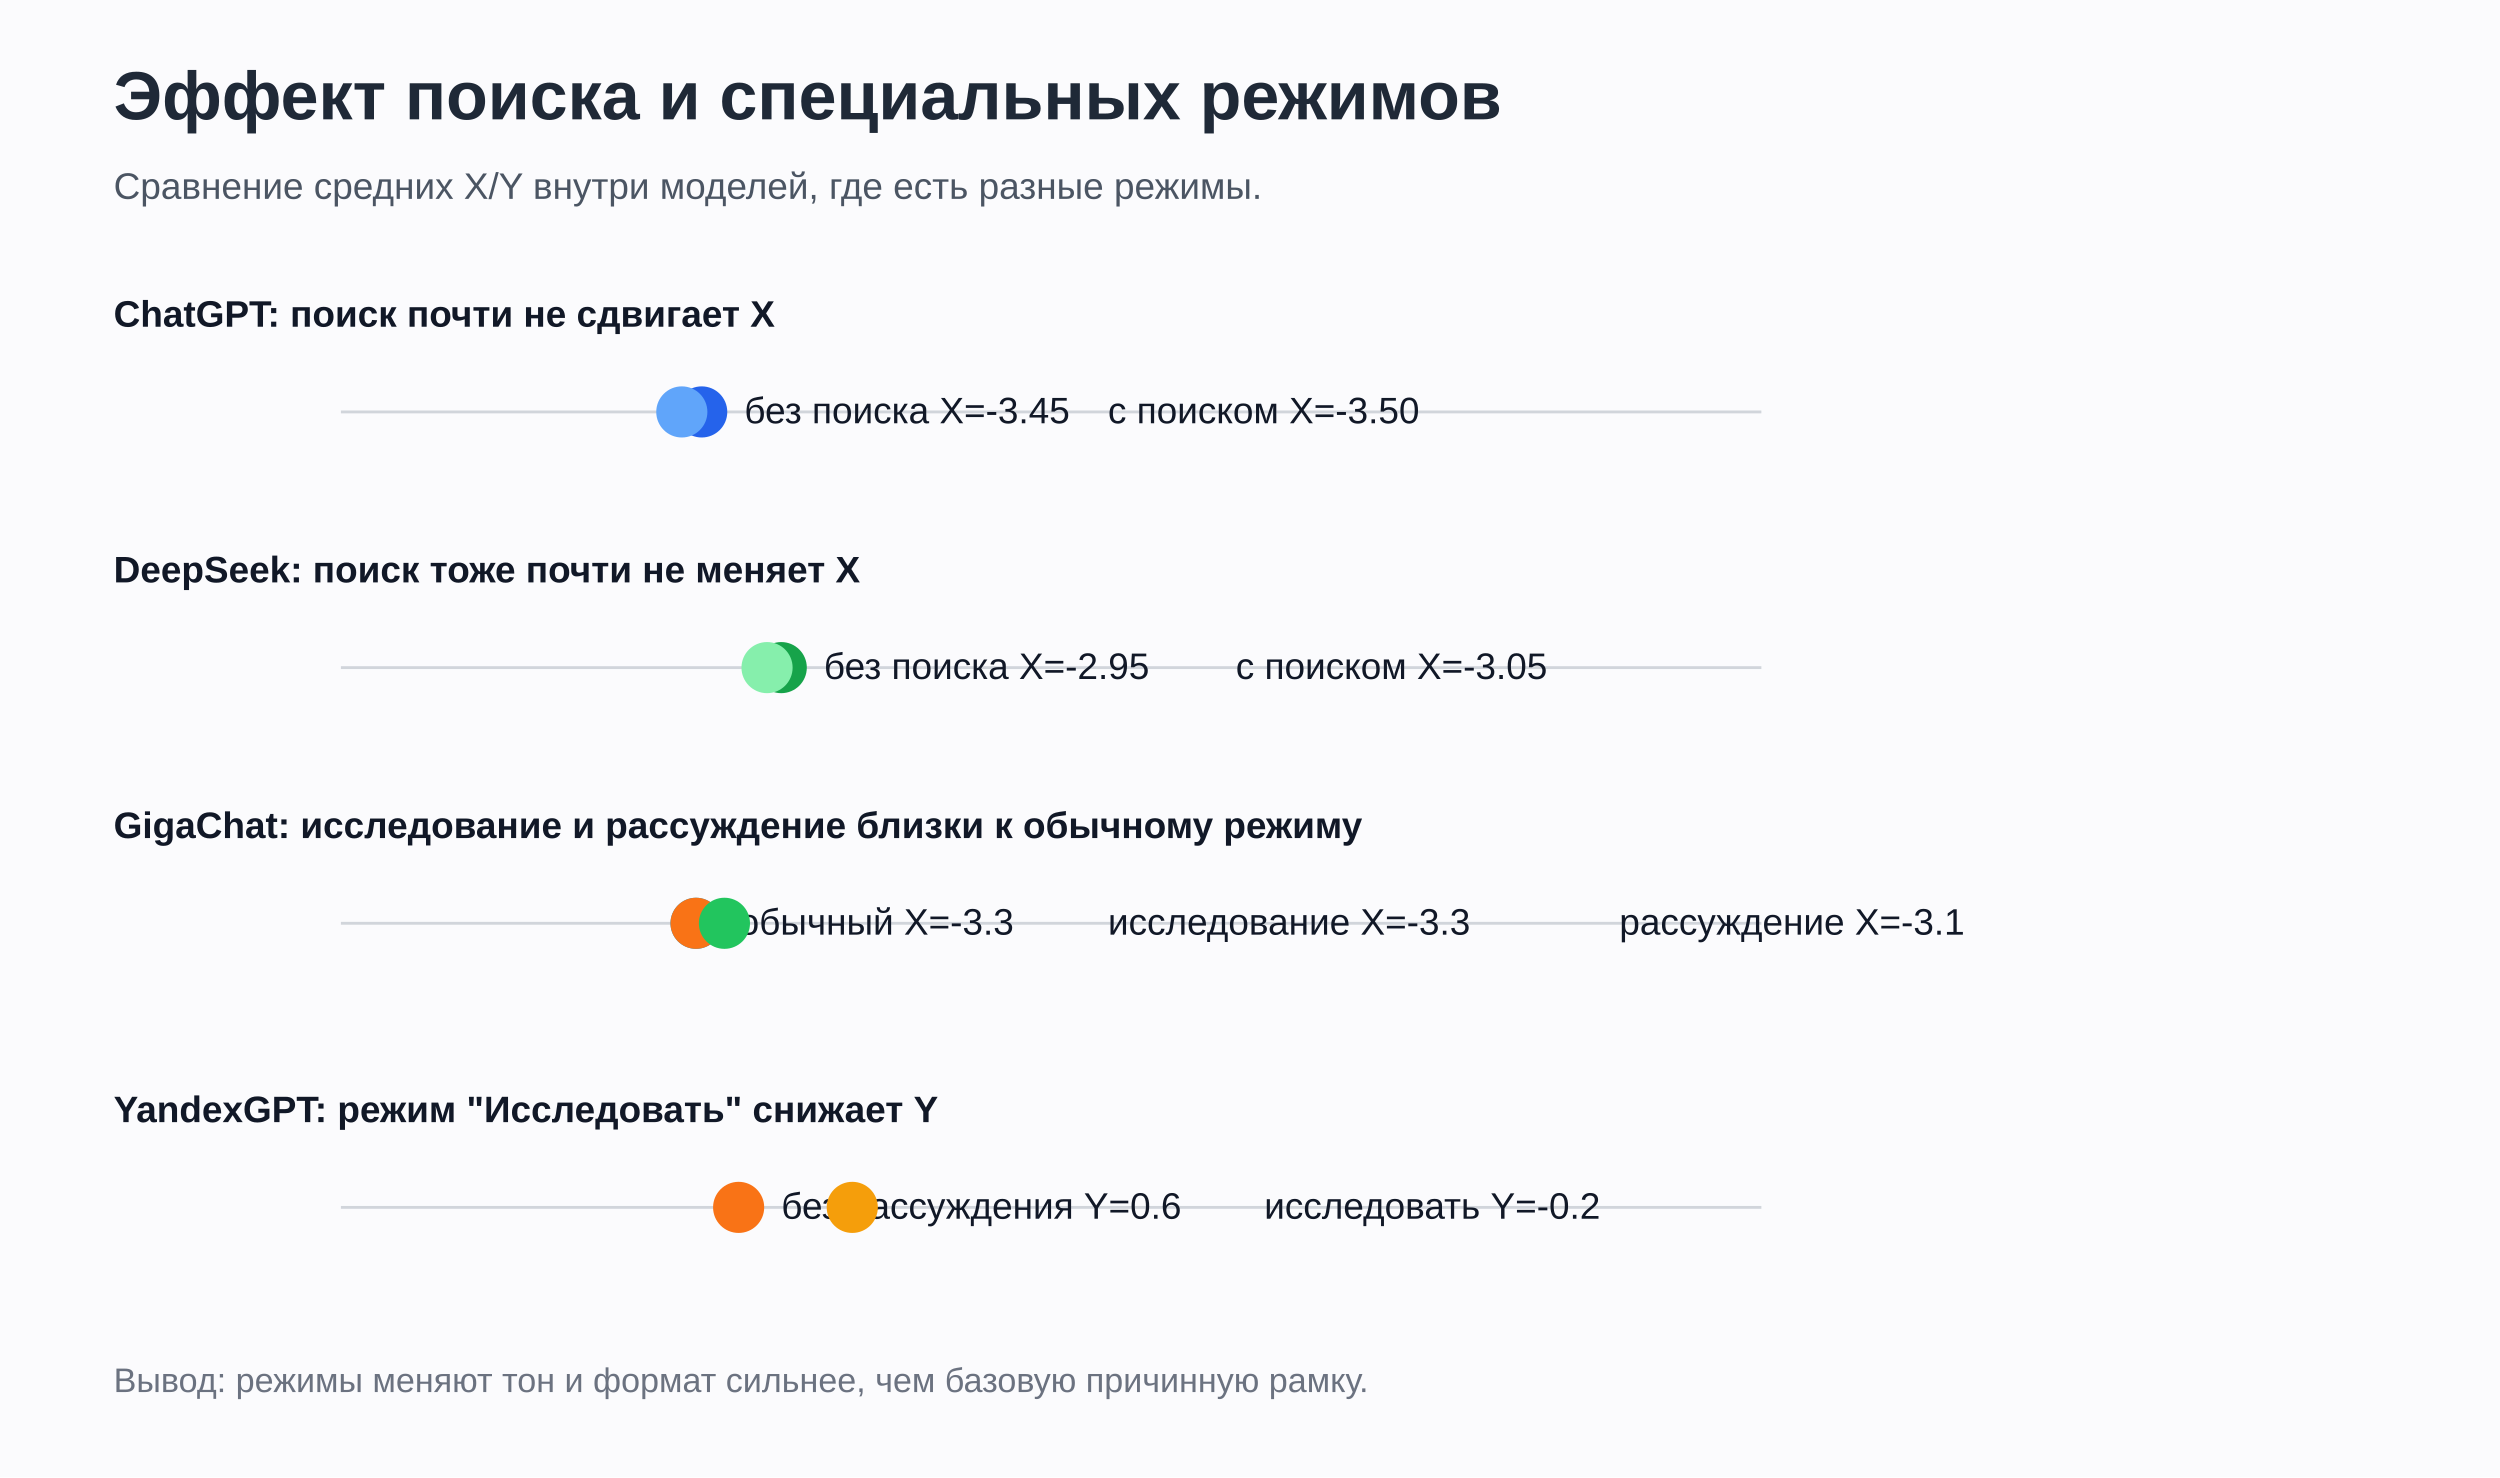
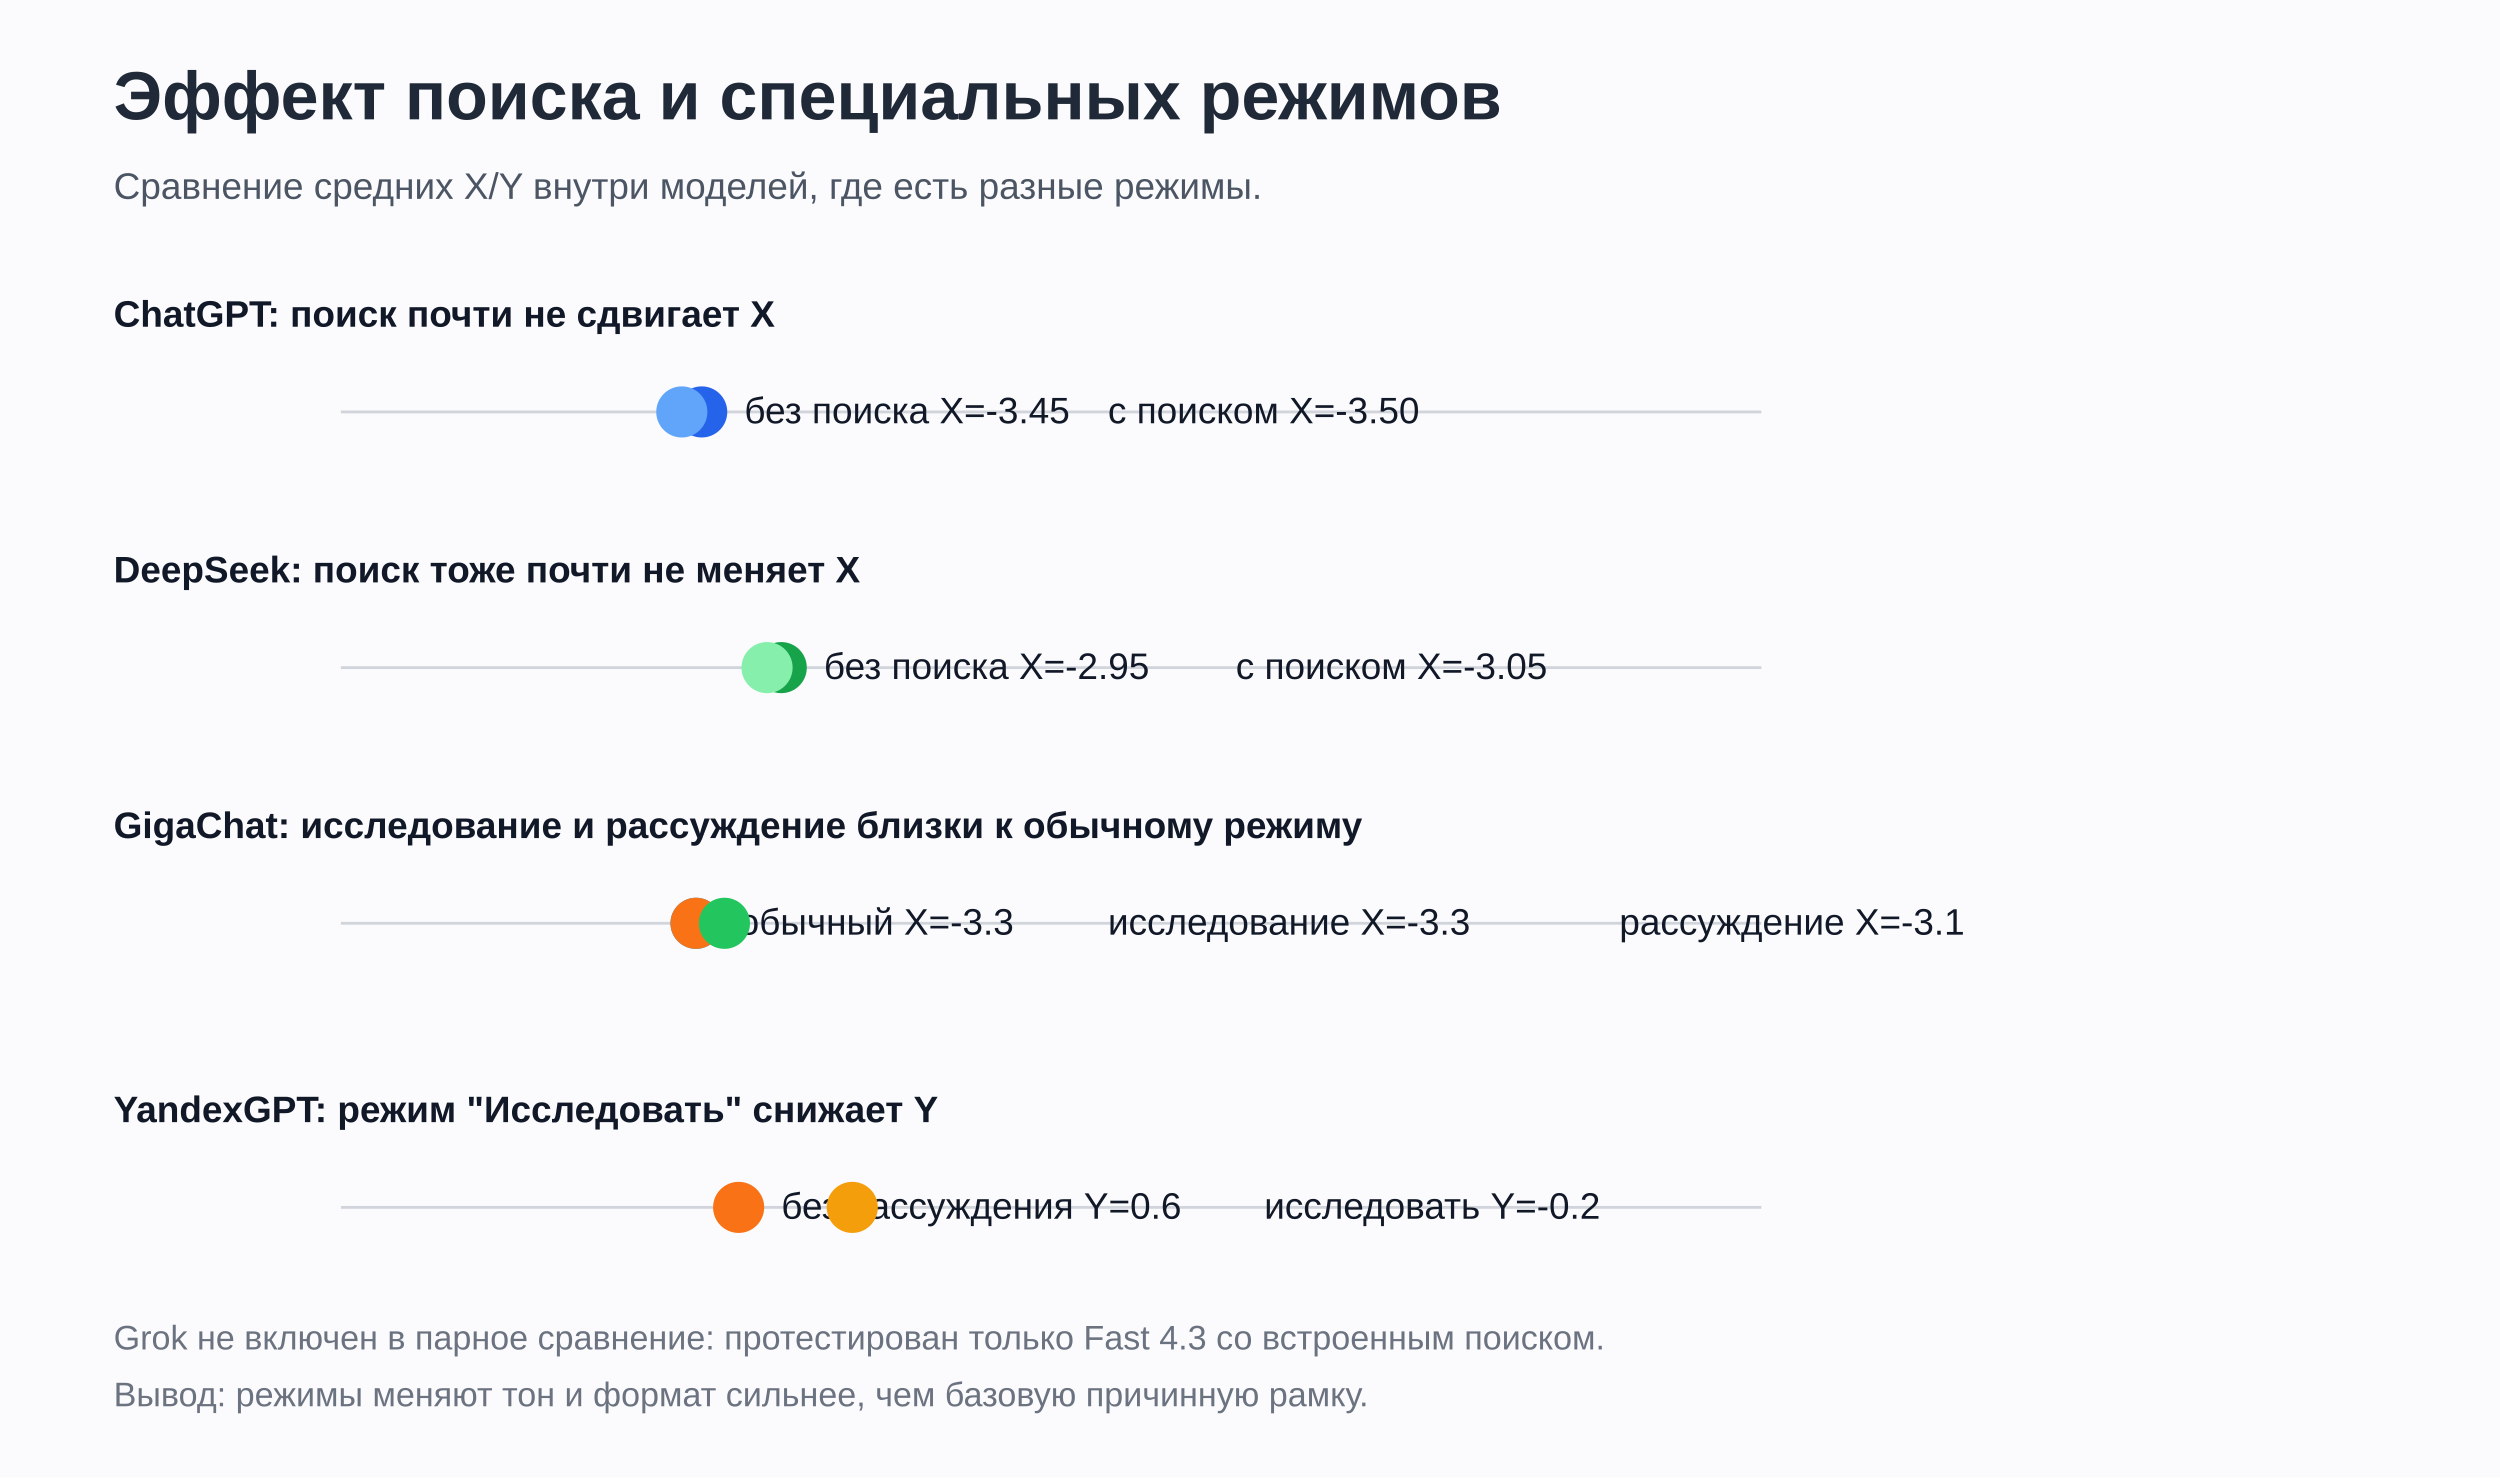
<svg xmlns="http://www.w3.org/2000/svg" width="880" height="520" viewBox="0 0 880 520" role="img" aria-label="Mode effect chart">
  <rect width="880" height="520" fill="#fbfbfd" />
  <text x="40" y="42" font-family="Arial, sans-serif" font-size="24" font-weight="700" fill="#1f2937">Эффект поиска и специальных режимов</text>
  <text x="40" y="70" font-family="Arial, sans-serif" font-size="13" fill="#4b5563">Сравнение средних X/Y внутри моделей, где есть разные режимы.</text>
  <g font-family="Arial, sans-serif" font-size="13" fill="#111827">
    <text x="40" y="115" font-weight="700">ChatGPT: поиск почти не сдвигает X</text>
    <line x1="120" y1="145" x2="620" y2="145" stroke="#d1d5db" />
    <circle cx="247" cy="145" r="9" fill="#2563eb" />
    <text x="262" y="149">без поиска X=-3.45</text>
    <circle cx="240" cy="145" r="9" fill="#60a5fa" />
    <text x="390" y="149">с поиском X=-3.50</text>
    <text x="40" y="205" font-weight="700">DeepSeek: поиск тоже почти не меняет X</text>
    <line x1="120" y1="235" x2="620" y2="235" stroke="#d1d5db" />
    <circle cx="275" cy="235" r="9" fill="#16a34a" />
    <text x="290" y="239">без поиска X=-2.95</text>
    <circle cx="270" cy="235" r="9" fill="#86efac" />
    <text x="435" y="239">с поиском X=-3.05</text>
    <text x="40" y="295" font-weight="700">GigaChat: исследование и рассуждение близки к обычному режиму</text>
    <line x1="120" y1="325" x2="620" y2="325" stroke="#d1d5db" />
    <circle cx="245" cy="325" r="9" fill="#0ea5e9" />
    <text x="260" y="329">обычный X=-3.3</text>
    <circle cx="245" cy="325" r="9" fill="#f97316" />
    <text x="390" y="329">исследование X=-3.3</text>
    <circle cx="255" cy="325" r="9" fill="#22c55e" />
    <text x="570" y="329">рассуждение X=-3.1</text>
    <text x="40" y="395" font-weight="700">YandexGPT: режим "Исследовать" снижает Y</text>
    <line x1="120" y1="425" x2="620" y2="425" stroke="#d1d5db" />
    <circle cx="260" cy="425" r="9" fill="#f97316" />
    <text x="275" y="429">без рассуждения Y=0.6</text>
    <circle cx="300" cy="425" r="9" fill="#f59e0b" />
    <text x="445" y="429">исследовать Y=-0.2</text>
  </g>
-   <text x="40" y="490" font-family="Arial, sans-serif" font-size="12" fill="#6b7280">Вывод: режимы меняют тон и формат сильнее, чем базовую причинную рамку.</text>
+   <text x="40" y="475" font-family="Arial, sans-serif" font-size="12" fill="#6b7280">Grok не включен в парное сравнение: протестирован только Fast 4.3 со встроенным поиском.</text>
+   <text x="40" y="495" font-family="Arial, sans-serif" font-size="12" fill="#6b7280">Вывод: режимы меняют тон и формат сильнее, чем базовую причинную рамку.</text>
</svg>
